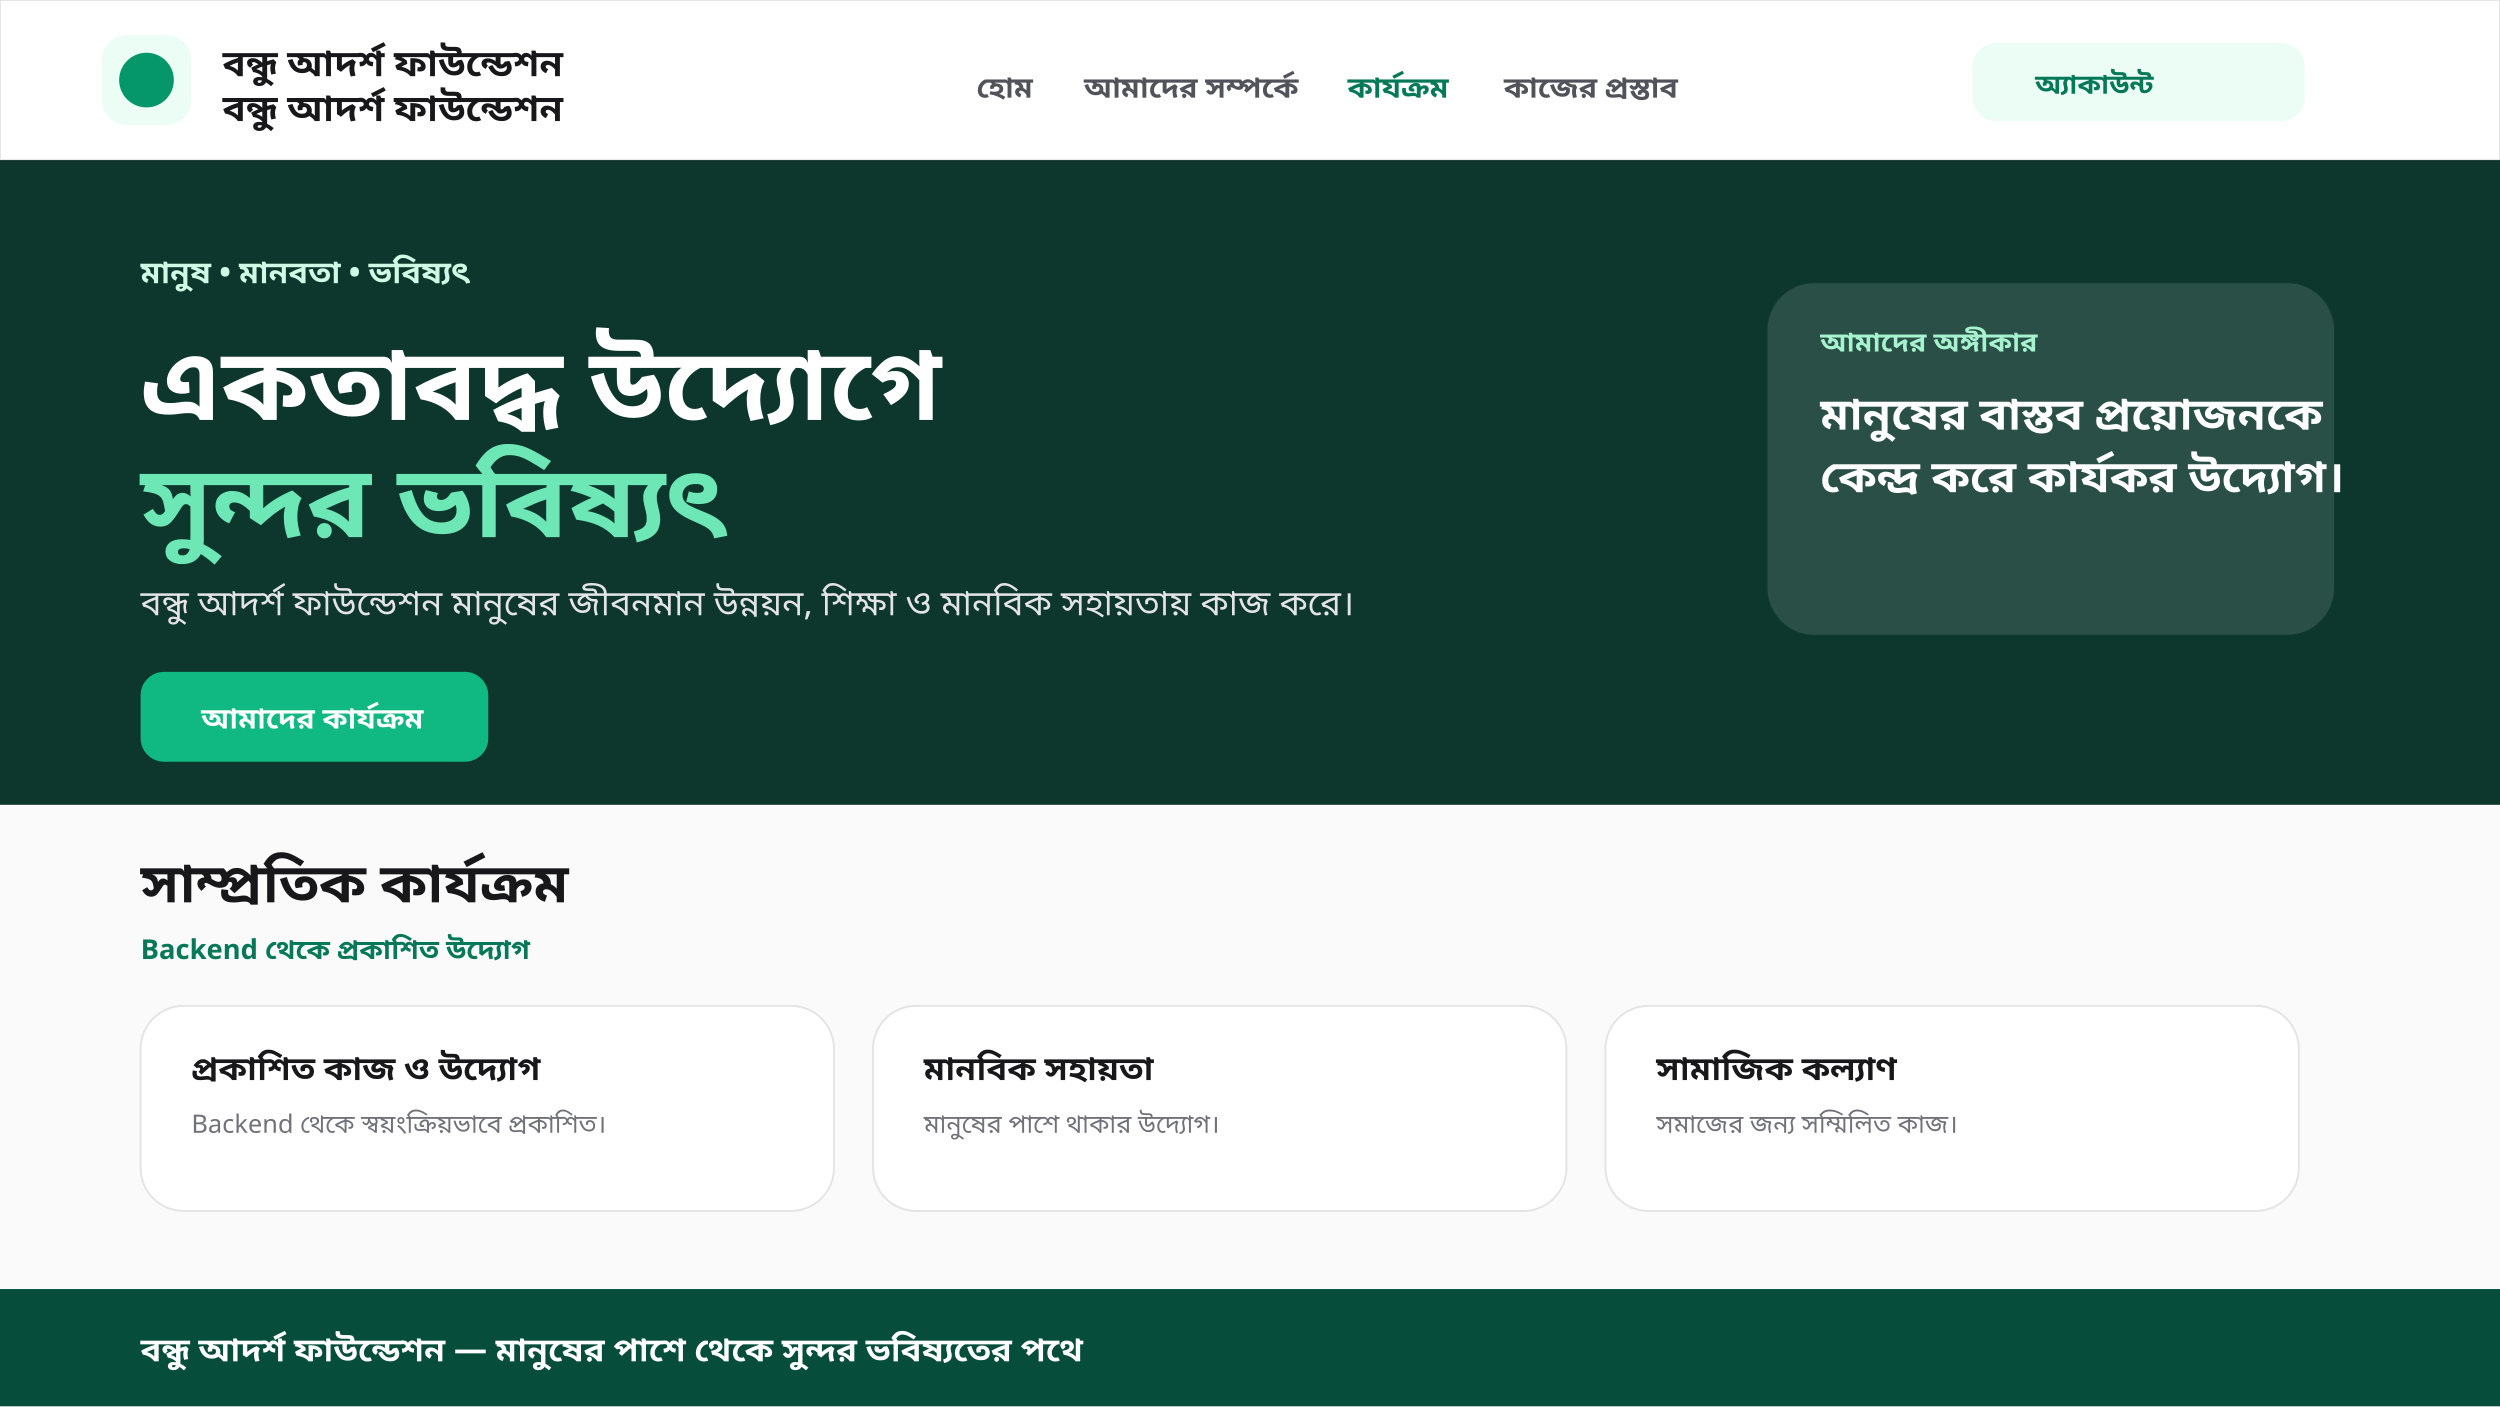
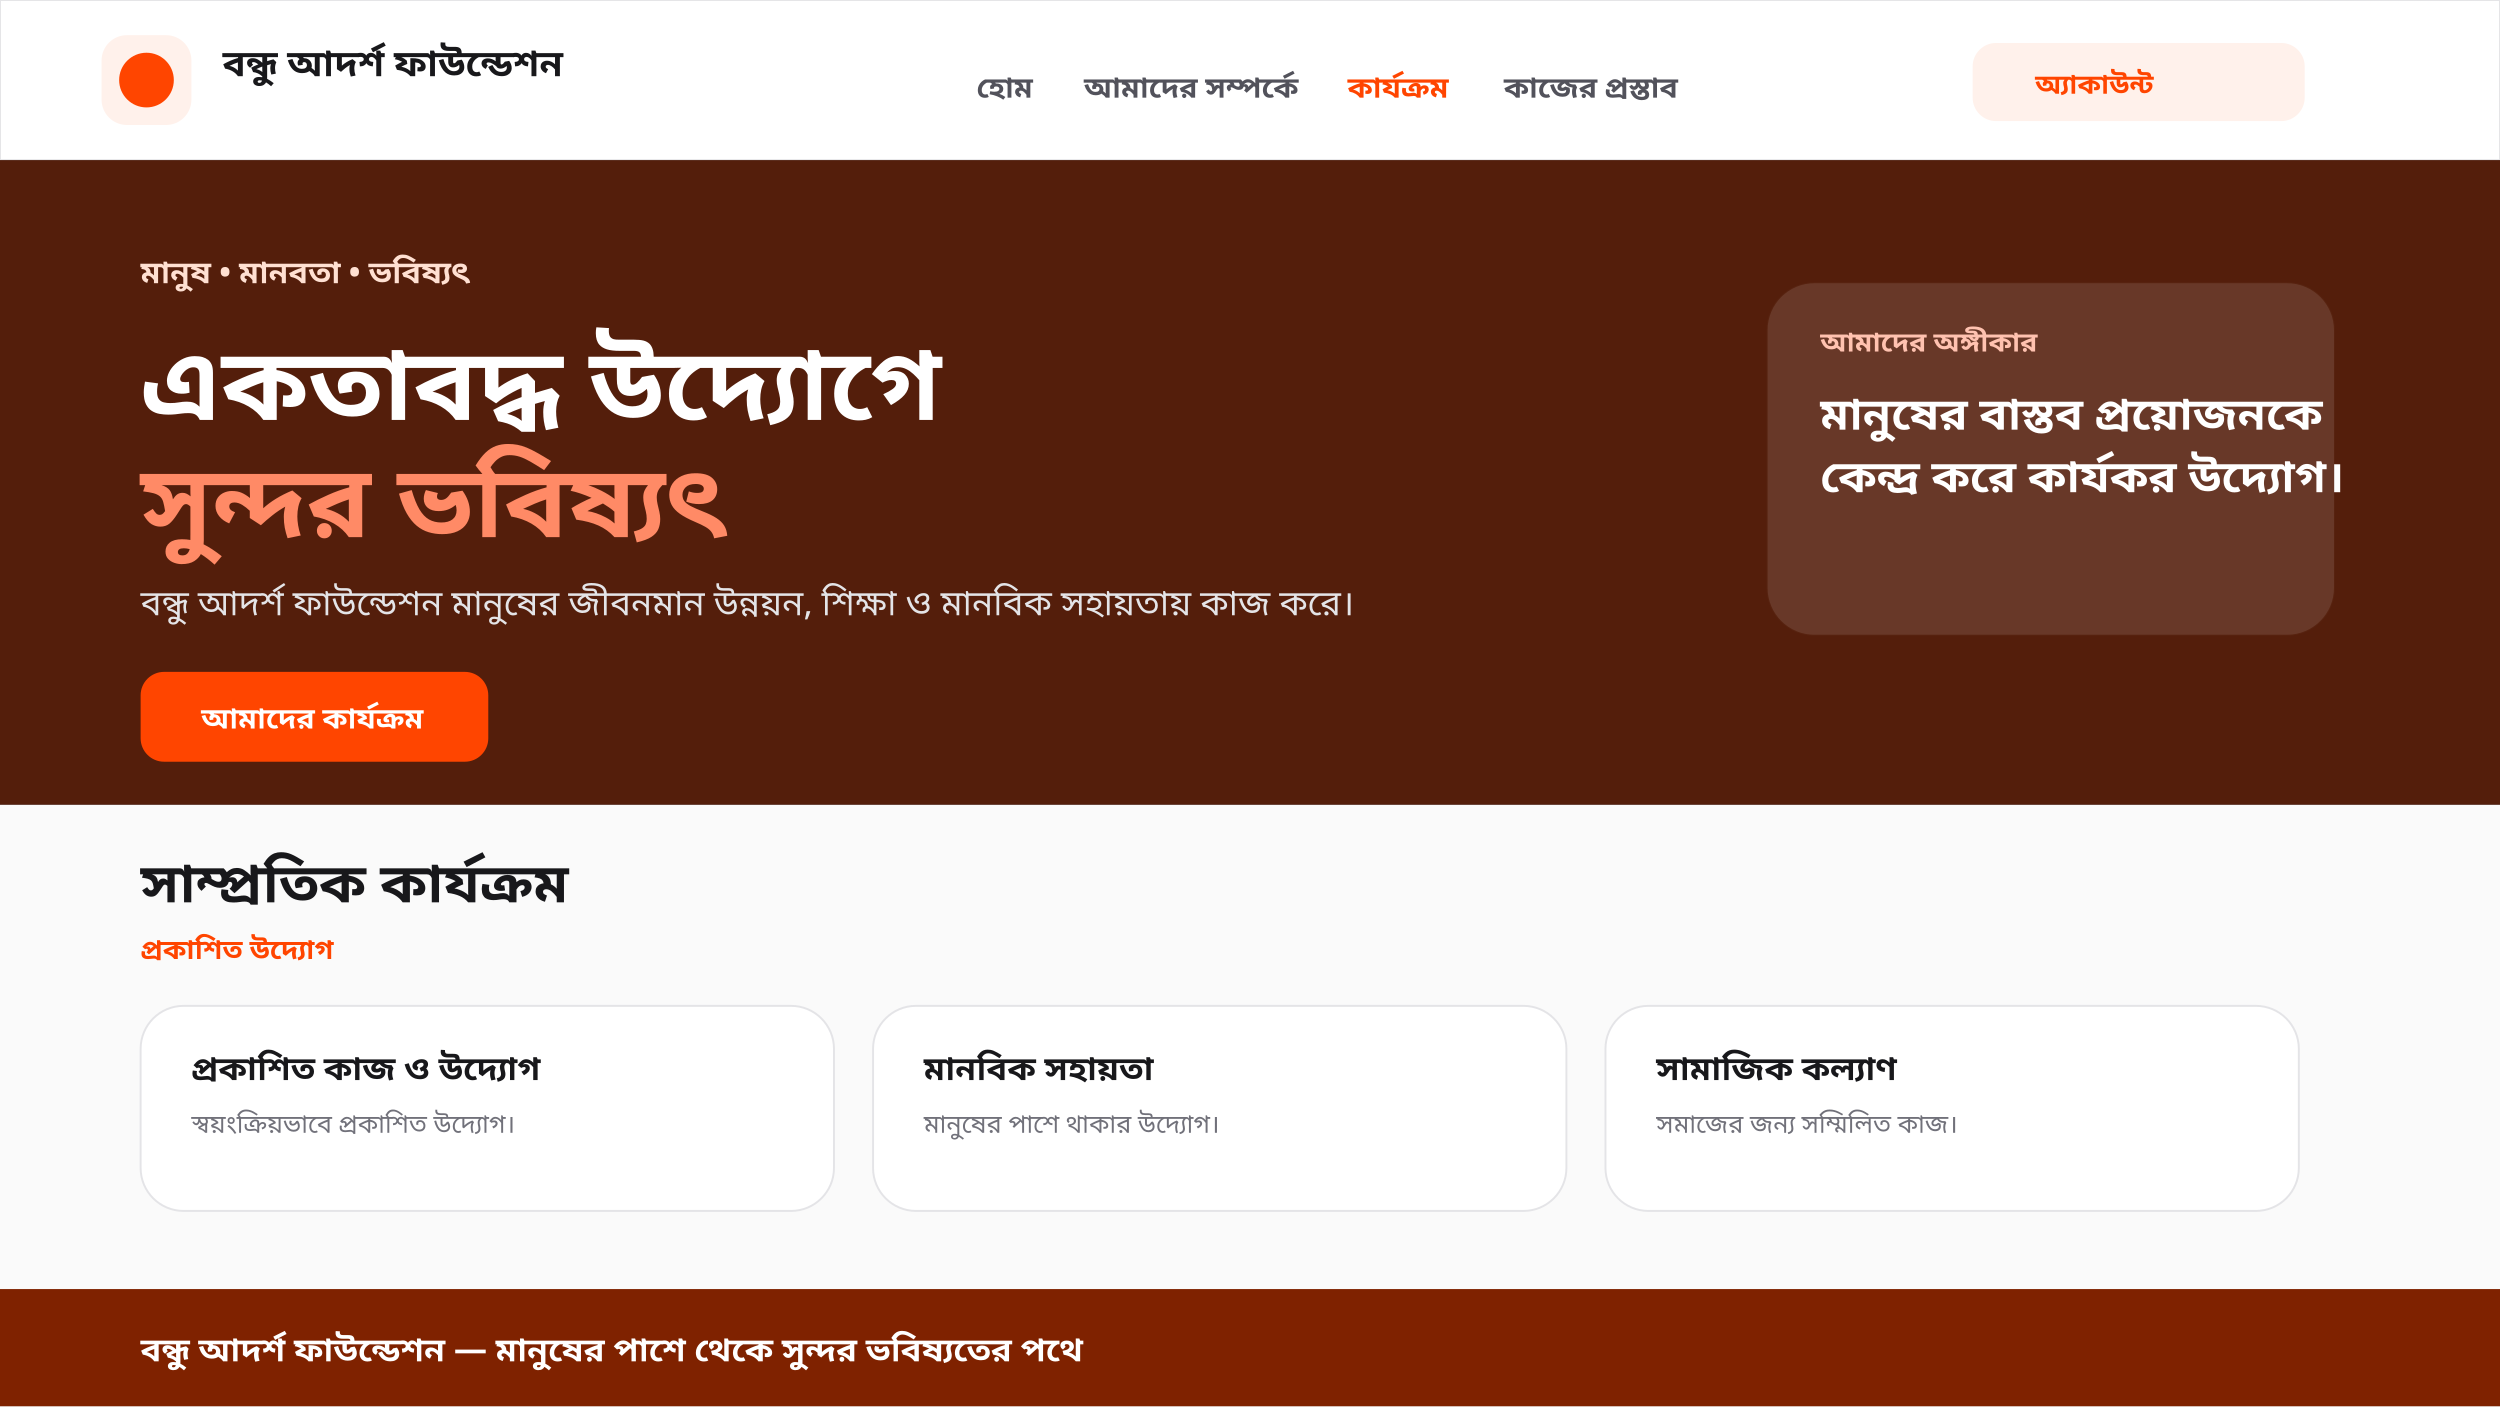
<svg xmlns="http://www.w3.org/2000/svg" width="1280" height="720" viewBox="0 0 1280 720">
  <rect width="1280" height="720" fill="#fafafa" />
  <rect width="1280" height="82" fill="#fff" stroke="#e4e4e7" />
-   <rect x="52" y="18" width="46" height="46" rx="13" fill="#ecfdf5" />
-   <circle cx="75" cy="41" r="14" fill="#059669" />
+   <rect x="52" y="18" width="46" height="46" rx="13" fill="#fff1eb" />
+   <circle cx="75" cy="41" r="14" fill="#FF4500" />
  <text x="114" y="39" font-family="Noto Sans Bengali,sans-serif" font-size="19" font-weight="700" fill="#18181b">বন্ধু আদর্শ ফাউন্ডেশন</text>
-   <text x="114" y="62" font-family="Noto Sans Bengali,sans-serif" font-size="19" font-weight="700" fill="#18181b">বন্ধু আদর্শ ফাউন্ডেশন</text>
  <text x="500" y="50" font-family="Noto Sans Bengali,sans-serif" font-size="15" font-weight="600" fill="#52525b">হোম</text>
  <text x="555" y="50" font-family="Noto Sans Bengali,sans-serif" font-size="15" font-weight="600" fill="#52525b">আমাদের সম্পর্কে</text>
-   <text x="690" y="50" font-family="Noto Sans Bengali,sans-serif" font-size="15" font-weight="600" fill="#047857">কার্যক্রম</text>
+   <text x="690" y="50" font-family="Noto Sans Bengali,sans-serif" font-size="15" font-weight="600" fill="#FF4500">কার্যক্রম</text>
  <text x="770" y="50" font-family="Noto Sans Bengali,sans-serif" font-size="15" font-weight="600" fill="#52525b">কাজের প্রস্তাব</text>
-   <rect x="1010" y="22" width="170" height="40" rx="12" fill="#ecfdf5" />
-   <text x="1042" y="48" font-family="Noto Sans Bengali,sans-serif" font-size="14" font-weight="700" fill="#047857">অ্যাকাউন্ট</text>
+   <rect x="1010" y="22" width="170" height="40" rx="12" fill="#fff1eb" />
+   <text x="1042" y="48" font-family="Noto Sans Bengali,sans-serif" font-size="14" font-weight="700" fill="#FF4500">অ্যাকাউন্ট</text>
  <rect x="0" y="82" width="1280" height="330" fill="#18181b" />
-   <rect x="0" y="82" width="1280" height="330" fill="#064e3b" opacity=".58" />
-   <text x="72" y="145" font-family="Noto Sans Bengali,sans-serif" font-size="16" font-weight="600" fill="#d1fae5">মানুষ • মানবতা • ভবিষ্যৎ</text>
+   <rect x="0" y="82" width="1280" height="330" fill="#7f2200" opacity=".58" />
+   <text x="72" y="145" font-family="Noto Sans Bengali,sans-serif" font-size="16" font-weight="600" fill="#ffe0d2">মানুষ • মানবতা • ভবিষ্যৎ</text>
  <text x="72" y="215" font-family="Noto Sans Bengali,sans-serif" font-size="52" font-weight="700" fill="#fff">একতাবদ্ধ উদ্যোগে</text>
-   <text x="72" y="275" font-family="Noto Sans Bengali,sans-serif" font-size="52" font-weight="700" fill="#6ee7b7">সুন্দর ভবিষ্যৎ</text>
+   <text x="72" y="275" font-family="Noto Sans Bengali,sans-serif" font-size="52" font-weight="700" fill="#ff8a66">সুন্দর ভবিষ্যৎ</text>
  <text x="72" y="315" font-family="Noto Sans Bengali,sans-serif" font-size="18" fill="#e4e4e7">বন্ধু আদর্শ ফাউন্ডেশন মানুষের জীবনমান উন্নয়ন, শিক্ষা ও মানবিক সহায়তায় কাজ করে।</text>
-   <rect x="72" y="344" width="178" height="46" rx="12" fill="#10b981" />
+   <rect x="72" y="344" width="178" height="46" rx="12" fill="#FF4500" />
  <text x="103" y="373" font-family="Noto Sans Bengali,sans-serif" font-size="15" font-weight="700" fill="#fff">আমাদের কার্যক্রম</text>
  <rect x="905" y="145" width="290" height="180" rx="24" fill="#fff" opacity=".12" stroke="#fff" stroke-opacity=".15" />
-   <text x="932" y="180" font-family="Noto Sans Bengali,sans-serif" font-size="14" font-weight="700" fill="#a7f3d0">আমাদের অঙ্গীকার</text>
+   <text x="932" y="180" font-family="Noto Sans Bengali,sans-serif" font-size="14" font-weight="700" fill="#ffc2b0">আমাদের অঙ্গীকার</text>
  <text x="932" y="220" font-family="Noto Sans Bengali,sans-serif" font-size="23" font-weight="700" fill="#fff">মানুষের বাস্তব প্রয়োজনকে</text>
  <text x="932" y="252" font-family="Noto Sans Bengali,sans-serif" font-size="23" font-weight="700" fill="#fff">কেন্দ্র করে কার্যকর উদ্যোগ।</text>
  <text x="72" y="462" font-family="Noto Sans Bengali,sans-serif" font-size="28" font-weight="700" fill="#18181b">সাম্প্রতিক কার্যক্রম</text>
-   <text x="72" y="491" font-family="Noto Sans Bengali,sans-serif" font-size="14" font-weight="600" fill="#047857">Backend থেকে প্রকাশিত উদ্যোগ</text>
+   <text x="72" y="491" font-family="Noto Sans Bengali,sans-serif" font-size="14" font-weight="600" fill="#FF4500">প্রকাশিত উদ্যোগ</text>
  <rect x="72" y="515" width="355" height="105" rx="22" fill="#fff" stroke="#e4e4e7" />
  <rect x="447" y="515" width="355" height="105" rx="22" fill="#fff" stroke="#e4e4e7" />
  <rect x="822" y="515" width="355" height="105" rx="22" fill="#fff" stroke="#e4e4e7" />
  <text x="98" y="553" font-family="Noto Sans Bengali,sans-serif" font-size="17" font-weight="700" fill="#18181b">প্রকাশিত কাজ ও উদ্যোগ</text>
  <text x="473" y="553" font-family="Noto Sans Bengali,sans-serif" font-size="17" font-weight="700" fill="#18181b">মানবিক সহায়তা</text>
  <text x="848" y="553" font-family="Noto Sans Bengali,sans-serif" font-size="17" font-weight="700" fill="#18181b">সামাজিক কল্যাণ</text>
-   <text x="98" y="580" font-family="Noto Sans Bengali,sans-serif" font-size="13" fill="#71717a">Backend থেকে স্বয়ংক্রিয়ভাবে প্রকাশিত।</text>
+   <text x="98" y="580" font-family="Noto Sans Bengali,sans-serif" font-size="13" fill="#71717a">স্বয়ংক্রিয়ভাবে প্রকাশিত উদ্যোগ।</text>
  <text x="473" y="580" font-family="Noto Sans Bengali,sans-serif" font-size="13" fill="#71717a">মানুষের পাশে থাকার উদ্যোগ।</text>
  <text x="848" y="580" font-family="Noto Sans Bengali,sans-serif" font-size="13" fill="#71717a">সমাজের জন্য সম্মিলিত কাজ।</text>
-   <rect y="660" width="1280" height="60" fill="#064e3b" />
+   <rect y="660" width="1280" height="60" fill="#7f2200" />
  <text x="72" y="697" font-family="Noto Sans Bengali,sans-serif" font-size="17" font-weight="700" fill="#fff">বন্ধু আদর্শ ফাউন্ডেশন — মানুষের পাশে থেকে সুন্দর ভবিষ্যতের পথে</text>
</svg>
